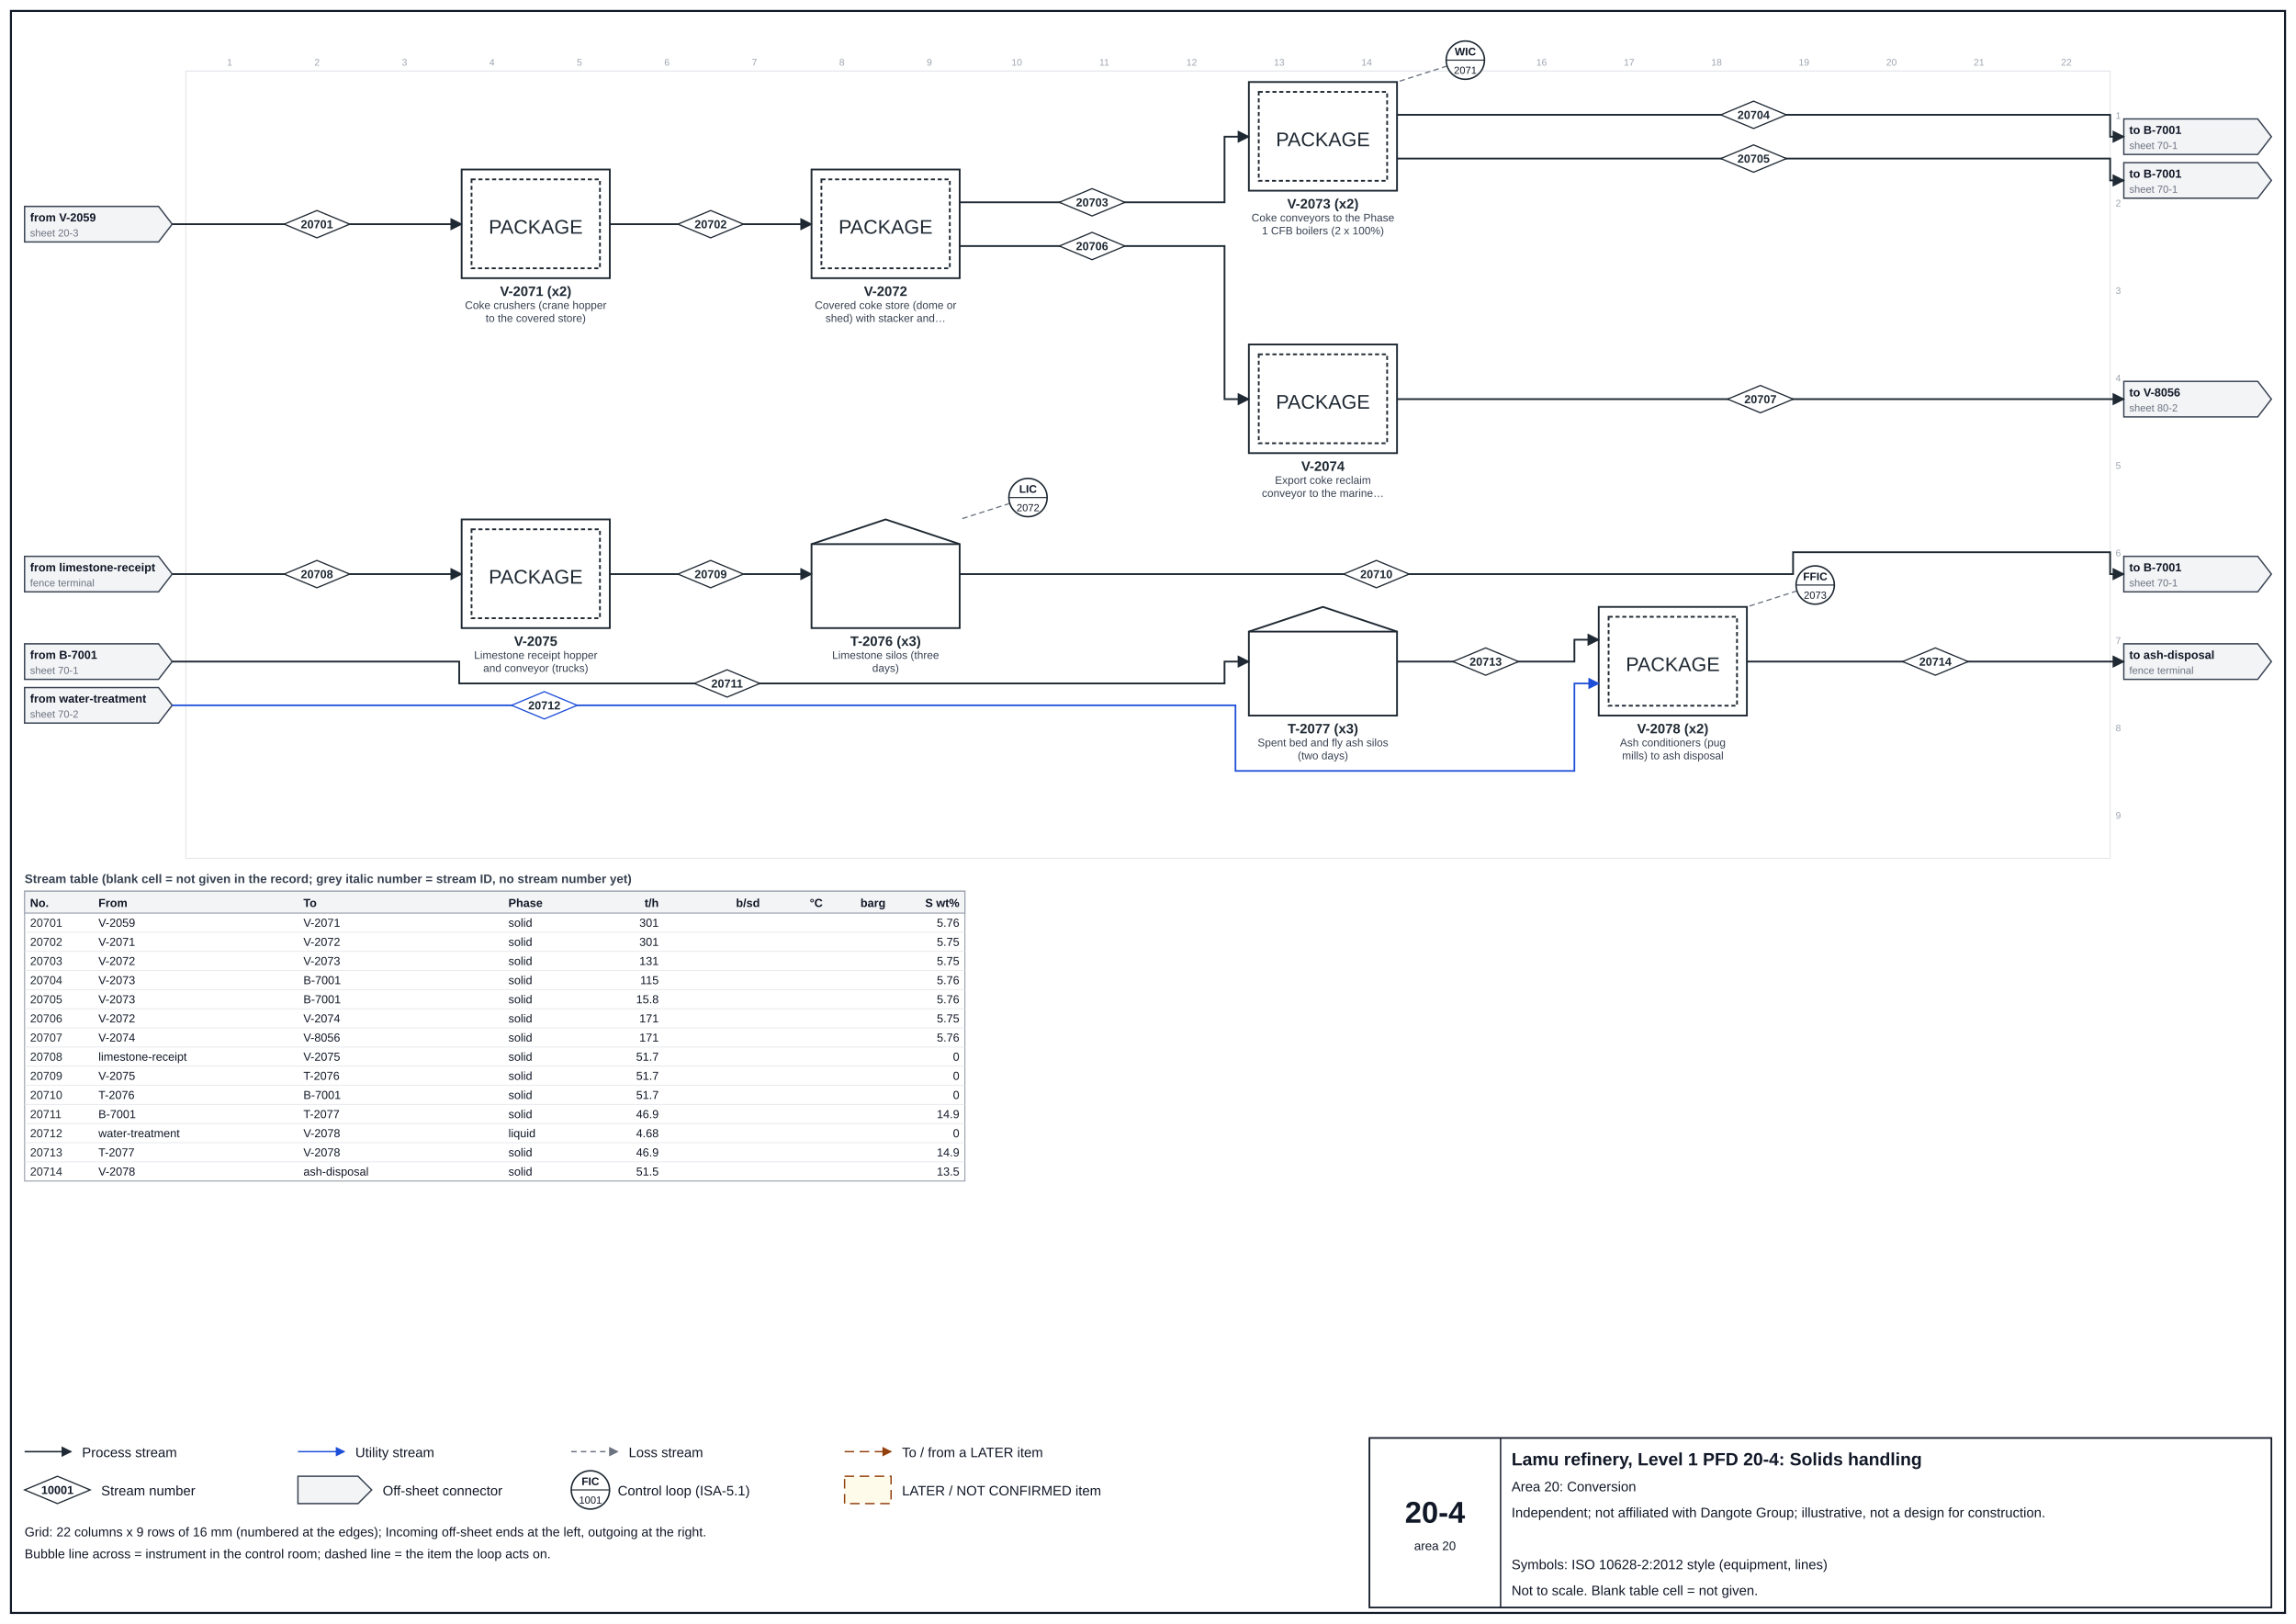
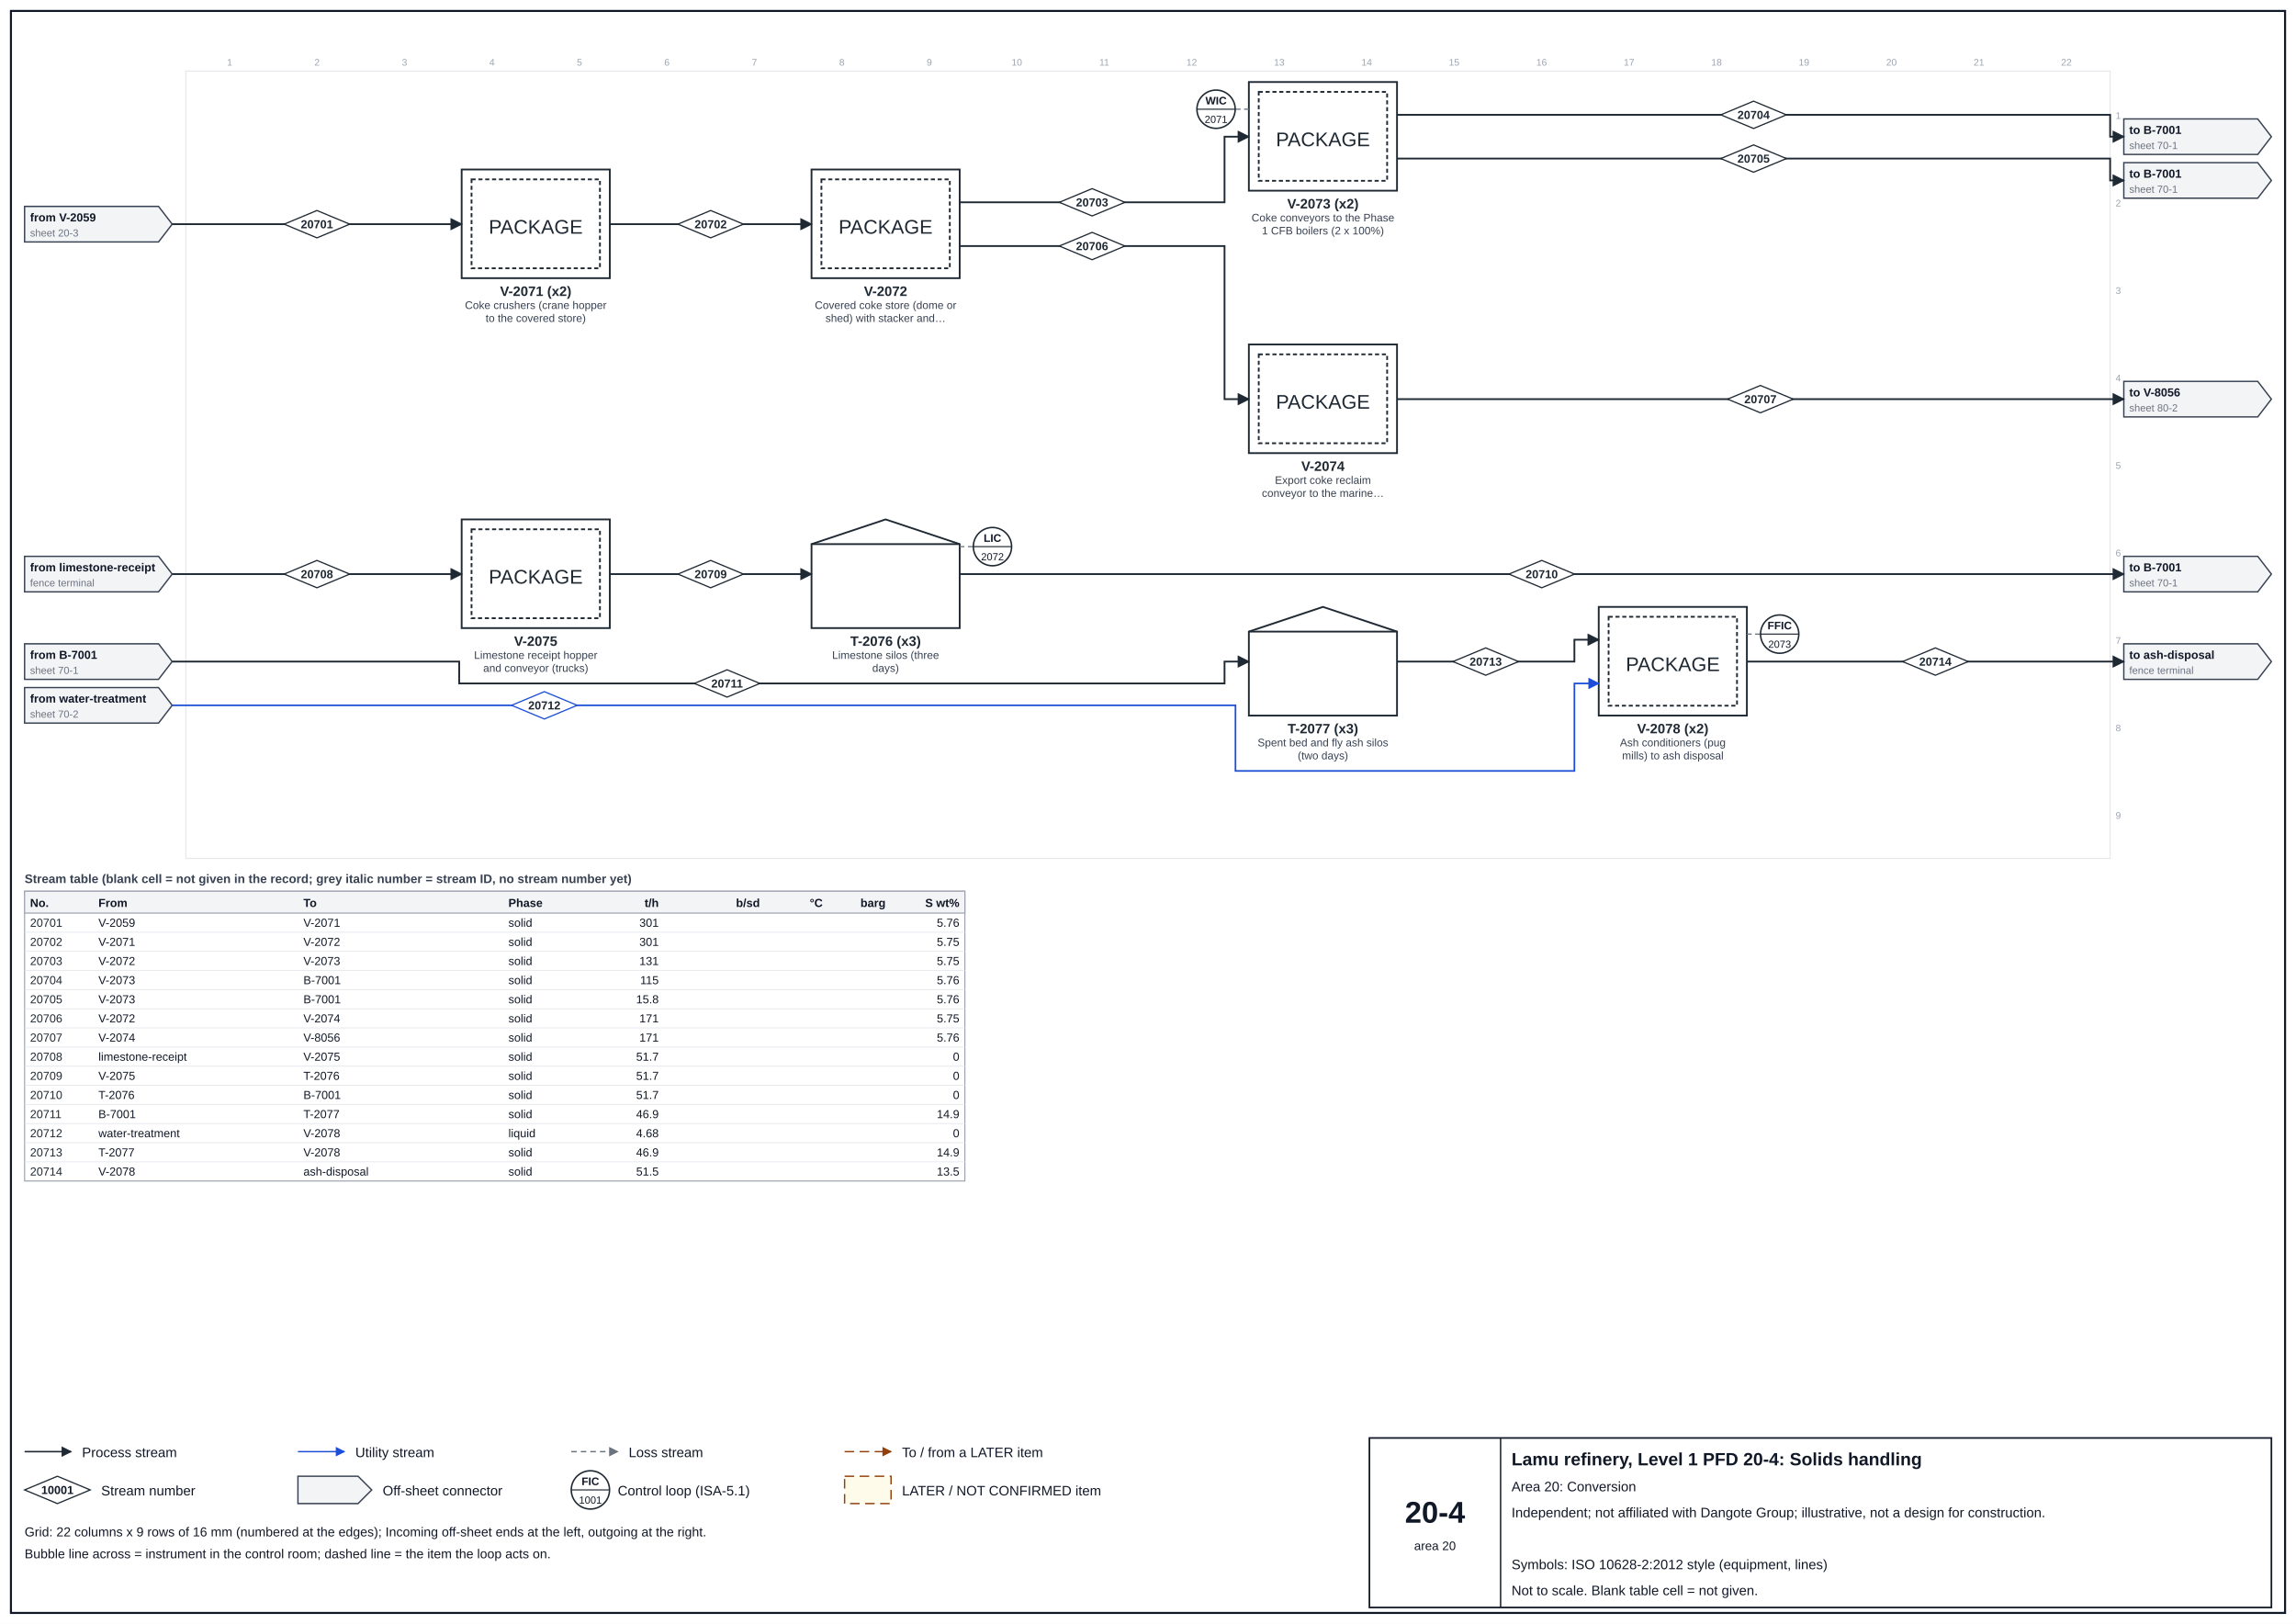
<svg xmlns="http://www.w3.org/2000/svg" width="420mm" height="297mm" viewBox="0 0 1680 1188" font-family="Arial, Helvetica, sans-serif">
  <defs>
    <marker id="arrow-stream_process" viewBox="0 0 10 10" refX="9" refY="5" markerWidth="7" markerHeight="7" orient="auto-start-reverse">
      <path d="M0,0 L10,5 L0,10 z" fill="#1f2933" />
    </marker>
    <marker id="arrow-stream_utility" viewBox="0 0 10 10" refX="9" refY="5" markerWidth="7" markerHeight="7" orient="auto-start-reverse">
      <path d="M0,0 L10,5 L0,10 z" fill="#1d4ed8" />
    </marker>
    <marker id="arrow-stream_loss" viewBox="0 0 10 10" refX="9" refY="5" markerWidth="7" markerHeight="7" orient="auto-start-reverse">
      <path d="M0,0 L10,5 L0,10 z" fill="#6b7280" />
    </marker>
    <marker id="arrow-stream_later" viewBox="0 0 10 10" refX="9" refY="5" markerWidth="7" markerHeight="7" orient="auto-start-reverse">
      <path d="M0,0 L10,5 L0,10 z" fill="#92400e" />
    </marker>
  </defs>
  <rect x="0" y="0" width="1680" height="1188" fill="#ffffff" />
  <rect x="8" y="8" width="1664" height="1172" fill="none" stroke="#111827" stroke-width="1.5" />
  <rect x="136" y="52" width="1408" height="576" fill="none" stroke="#e5e7eb" stroke-width="0.8" />
  <text x="168.0" y="48.0" font-size="7" text-anchor="middle" font-weight="normal" fill="#9ca3af">1</text>
  <text x="232.0" y="48.0" font-size="7" text-anchor="middle" font-weight="normal" fill="#9ca3af">2</text>
  <text x="296.0" y="48.0" font-size="7" text-anchor="middle" font-weight="normal" fill="#9ca3af">3</text>
  <text x="360.0" y="48.0" font-size="7" text-anchor="middle" font-weight="normal" fill="#9ca3af">4</text>
  <text x="424.0" y="48.0" font-size="7" text-anchor="middle" font-weight="normal" fill="#9ca3af">5</text>
  <text x="488.0" y="48.0" font-size="7" text-anchor="middle" font-weight="normal" fill="#9ca3af">6</text>
  <text x="552.0" y="48.0" font-size="7" text-anchor="middle" font-weight="normal" fill="#9ca3af">7</text>
  <text x="616.0" y="48.0" font-size="7" text-anchor="middle" font-weight="normal" fill="#9ca3af">8</text>
  <text x="680.0" y="48.0" font-size="7" text-anchor="middle" font-weight="normal" fill="#9ca3af">9</text>
  <text x="744.0" y="48.0" font-size="7" text-anchor="middle" font-weight="normal" fill="#9ca3af">10</text>
  <text x="808.0" y="48.0" font-size="7" text-anchor="middle" font-weight="normal" fill="#9ca3af">11</text>
  <text x="872.0" y="48.0" font-size="7" text-anchor="middle" font-weight="normal" fill="#9ca3af">12</text>
  <text x="936.0" y="48.0" font-size="7" text-anchor="middle" font-weight="normal" fill="#9ca3af">13</text>
  <text x="1000.0" y="48.0" font-size="7" text-anchor="middle" font-weight="normal" fill="#9ca3af">14</text>
  <text x="1064.0" y="48.0" font-size="7" text-anchor="middle" font-weight="normal" fill="#9ca3af">15</text>
  <text x="1128.0" y="48.0" font-size="7" text-anchor="middle" font-weight="normal" fill="#9ca3af">16</text>
  <text x="1192.0" y="48.0" font-size="7" text-anchor="middle" font-weight="normal" fill="#9ca3af">17</text>
  <text x="1256.0" y="48.0" font-size="7" text-anchor="middle" font-weight="normal" fill="#9ca3af">18</text>
  <text x="1320.0" y="48.0" font-size="7" text-anchor="middle" font-weight="normal" fill="#9ca3af">19</text>
  <text x="1384.0" y="48.0" font-size="7" text-anchor="middle" font-weight="normal" fill="#9ca3af">20</text>
  <text x="1448.0" y="48.0" font-size="7" text-anchor="middle" font-weight="normal" fill="#9ca3af">21</text>
  <text x="1512.0" y="48.0" font-size="7" text-anchor="middle" font-weight="normal" fill="#9ca3af">22</text>
  <text x="1548.0" y="87.0" font-size="7" text-anchor="start" font-weight="normal" fill="#9ca3af">1</text>
  <text x="1548.0" y="151.0" font-size="7" text-anchor="start" font-weight="normal" fill="#9ca3af">2</text>
  <text x="1548.0" y="215.0" font-size="7" text-anchor="start" font-weight="normal" fill="#9ca3af">3</text>
  <text x="1548.0" y="279.0" font-size="7" text-anchor="start" font-weight="normal" fill="#9ca3af">4</text>
  <text x="1548.0" y="343.0" font-size="7" text-anchor="start" font-weight="normal" fill="#9ca3af">5</text>
  <text x="1548.0" y="407.0" font-size="7" text-anchor="start" font-weight="normal" fill="#9ca3af">6</text>
  <text x="1548.0" y="471.0" font-size="7" text-anchor="start" font-weight="normal" fill="#9ca3af">7</text>
  <text x="1548.0" y="535.0" font-size="7" text-anchor="start" font-weight="normal" fill="#9ca3af">8</text>
  <text x="1548.0" y="599.0" font-size="7" text-anchor="start" font-weight="normal" fill="#9ca3af">9</text>
  <g class="equipment" id="EQ-LAMU-SOLIDS-HANDLING-001" data-body="337.8 124.0 108.4 79.5">
    <g transform="translate(337.80,124.00) scale(1.8068)" fill="none" stroke="#1f2933" stroke-width="0.719">
      <rect x="0" y="0" width="60" height="44" fill="#ffffff" />
      <rect x="4" y="4" width="52" height="36" stroke-dasharray="1.66 1.11" />
      <text x="30" y="26" font-size="8" text-anchor="middle" fill="#1f2933" stroke="none">PACKAGE</text>
    </g>
    <text x="392.0" y="216.5" font-size="10" text-anchor="middle" font-weight="bold" fill="#1f2933">V-2071 (x2)</text>
    <text x="392.0" y="226.0" font-size="8" text-anchor="middle" font-weight="normal" fill="#374151">Coke crushers (crane hopper</text>
    <text x="392.0" y="235.5" font-size="8" text-anchor="middle" font-weight="normal" fill="#374151">to the covered store)</text>
  </g>
  <g class="equipment" id="EQ-LAMU-SOLIDS-HANDLING-015" data-body="913.8 60.0 108.4 79.5">
    <g transform="translate(913.80,60.00) scale(1.8068)" fill="none" stroke="#1f2933" stroke-width="0.719">
      <rect x="0" y="0" width="60" height="44" fill="#ffffff" />
      <rect x="4" y="4" width="52" height="36" stroke-dasharray="1.66 1.11" />
      <text x="30" y="26" font-size="8" text-anchor="middle" fill="#1f2933" stroke="none">PACKAGE</text>
    </g>
    <text x="968.0" y="152.5" font-size="10" text-anchor="middle" font-weight="bold" fill="#1f2933">V-2073 (x2)</text>
    <text x="968.0" y="162.0" font-size="8" text-anchor="middle" font-weight="normal" fill="#374151">Coke conveyors to the Phase</text>
    <text x="968.0" y="171.5" font-size="8" text-anchor="middle" font-weight="normal" fill="#374151">1 CFB boilers (2 x 100%)</text>
  </g>
  <g class="equipment" id="EQ-LAMU-SOLIDS-HANDLING-016" data-body="913.8 252.0 108.4 79.5">
    <g transform="translate(913.80,252.00) scale(1.8068)" fill="none" stroke="#1f2933" stroke-width="0.719">
      <rect x="0" y="0" width="60" height="44" fill="#ffffff" />
      <rect x="4" y="4" width="52" height="36" stroke-dasharray="1.66 1.11" />
      <text x="30" y="26" font-size="8" text-anchor="middle" fill="#1f2933" stroke="none">PACKAGE</text>
    </g>
    <text x="968.0" y="344.5" font-size="10" text-anchor="middle" font-weight="bold" fill="#1f2933">V-2074</text>
    <text x="968.0" y="354.0" font-size="8" text-anchor="middle" font-weight="normal" fill="#374151">Export coke reclaim</text>
    <text x="968.0" y="363.5" font-size="8" text-anchor="middle" font-weight="normal" fill="#374151">conveyor to the marine…</text>
  </g>
  <g class="equipment" id="EQ-LAMU-SOLIDS-HANDLING-017" data-body="337.8 380.0 108.4 79.5">
    <g transform="translate(337.80,380.00) scale(1.8068)" fill="none" stroke="#1f2933" stroke-width="0.719">
      <rect x="0" y="0" width="60" height="44" fill="#ffffff" />
      <rect x="4" y="4" width="52" height="36" stroke-dasharray="1.66 1.11" />
      <text x="30" y="26" font-size="8" text-anchor="middle" fill="#1f2933" stroke="none">PACKAGE</text>
    </g>
    <text x="392.0" y="472.5" font-size="10" text-anchor="middle" font-weight="bold" fill="#1f2933">V-2075</text>
    <text x="392.0" y="482.0" font-size="8" text-anchor="middle" font-weight="normal" fill="#374151">Limestone receipt hopper</text>
    <text x="392.0" y="491.5" font-size="8" text-anchor="middle" font-weight="normal" fill="#374151">and conveyor (trucks)</text>
  </g>
  <g class="equipment" id="EQ-LAMU-SOLIDS-HANDLING-018" data-body="593.8 380.0 108.4 79.5">
    <g transform="translate(593.80,380.00) scale(1.8068)" fill="none" stroke="#1f2933" stroke-width="0.719">
      <path d="M0,10 L30,0 L60,10 V44 H0 Z" fill="#ffffff" />
      <path d="M0,10 H60" />
    </g>
    <text x="648.0" y="472.5" font-size="10" text-anchor="middle" font-weight="bold" fill="#1f2933">T-2076 (x3)</text>
    <text x="648.0" y="482.0" font-size="8" text-anchor="middle" font-weight="normal" fill="#374151">Limestone silos (three</text>
    <text x="648.0" y="491.5" font-size="8" text-anchor="middle" font-weight="normal" fill="#374151">days)</text>
  </g>
  <g class="equipment" id="EQ-LAMU-SOLIDS-HANDLING-019" data-body="913.8 444.0 108.4 79.5">
    <g transform="translate(913.80,444.00) scale(1.8068)" fill="none" stroke="#1f2933" stroke-width="0.719">
      <path d="M0,10 L30,0 L60,10 V44 H0 Z" fill="#ffffff" />
      <path d="M0,10 H60" />
    </g>
    <text x="968.0" y="536.5" font-size="10" text-anchor="middle" font-weight="bold" fill="#1f2933">T-2077 (x3)</text>
    <text x="968.0" y="546.0" font-size="8" text-anchor="middle" font-weight="normal" fill="#374151">Spent bed and fly ash silos</text>
    <text x="968.0" y="555.5" font-size="8" text-anchor="middle" font-weight="normal" fill="#374151">(two days)</text>
  </g>
  <g class="equipment" id="EQ-LAMU-SOLIDS-HANDLING-020" data-body="1169.8 444.0 108.4 79.5">
    <g transform="translate(1169.80,444.00) scale(1.8068)" fill="none" stroke="#1f2933" stroke-width="0.719">
      <rect x="0" y="0" width="60" height="44" fill="#ffffff" />
      <rect x="4" y="4" width="52" height="36" stroke-dasharray="1.66 1.11" />
      <text x="30" y="26" font-size="8" text-anchor="middle" fill="#1f2933" stroke="none">PACKAGE</text>
    </g>
    <text x="1224.0" y="536.5" font-size="10" text-anchor="middle" font-weight="bold" fill="#1f2933">V-2078 (x2)</text>
    <text x="1224.0" y="546.0" font-size="8" text-anchor="middle" font-weight="normal" fill="#374151">Ash conditioners (pug</text>
    <text x="1224.0" y="555.5" font-size="8" text-anchor="middle" font-weight="normal" fill="#374151">mills) to ash disposal</text>
  </g>
  <g class="equipment" id="EQ-LAMU-SOLIDS-HANDLING-021" data-body="593.8 124.0 108.4 79.5">
    <g transform="translate(593.80,124.00) scale(1.8068)" fill="none" stroke="#1f2933" stroke-width="0.719">
      <rect x="0" y="0" width="60" height="44" fill="#ffffff" />
      <rect x="4" y="4" width="52" height="36" stroke-dasharray="1.66 1.11" />
      <text x="30" y="26" font-size="8" text-anchor="middle" fill="#1f2933" stroke="none">PACKAGE</text>
    </g>
    <text x="648.0" y="216.5" font-size="10" text-anchor="middle" font-weight="bold" fill="#1f2933">V-2072</text>
    <text x="648.0" y="226.0" font-size="8" text-anchor="middle" font-weight="normal" fill="#374151">Covered coke store (dome or</text>
    <text x="648.0" y="235.5" font-size="8" text-anchor="middle" font-weight="normal" fill="#374151">shed) with stacker and…</text>
  </g>
  <g class="off-sheet" data-sheet="20-3">
    <polygon points="18,151.0 116,151.0 126,164 116,177.0 18,177.0" fill="#f3f4f6" stroke="#374151" stroke-width="1.0" />
    <text x="22.0" y="162.0" font-size="8.5" text-anchor="start" font-weight="bold" fill="#111827">from V-2059</text>
    <text x="22.0" y="173.0" font-size="7.5" text-anchor="start" font-weight="normal" fill="#6b7280">sheet 20-3</text>
  </g>
  <g class="off-sheet" data-sheet="70-1">
    <polygon points="1554,87.0 1652,87.0 1662,100 1652,113.0 1554,113.0" fill="#f3f4f6" stroke="#374151" stroke-width="1.0" />
    <text x="1558.0" y="98.0" font-size="8.5" text-anchor="start" font-weight="bold" fill="#111827">to B-7001</text>
    <text x="1558.0" y="109.0" font-size="7.5" text-anchor="start" font-weight="normal" fill="#6b7280">sheet 70-1</text>
  </g>
  <g class="off-sheet" data-sheet="70-1">
    <polygon points="1554,119.0 1652,119.0 1662,132 1652,145.0 1554,145.0" fill="#f3f4f6" stroke="#374151" stroke-width="1.0" />
    <text x="1558.0" y="130.0" font-size="8.5" text-anchor="start" font-weight="bold" fill="#111827">to B-7001</text>
    <text x="1558.0" y="141.0" font-size="7.5" text-anchor="start" font-weight="normal" fill="#6b7280">sheet 70-1</text>
  </g>
  <g class="off-sheet" data-sheet="80-2">
    <polygon points="1554,279.0 1652,279.0 1662,292 1652,305.0 1554,305.0" fill="#f3f4f6" stroke="#374151" stroke-width="1.0" />
    <text x="1558.0" y="290.0" font-size="8.5" text-anchor="start" font-weight="bold" fill="#111827">to V-8056</text>
    <text x="1558.0" y="301.0" font-size="7.5" text-anchor="start" font-weight="normal" fill="#6b7280">sheet 80-2</text>
  </g>
  <g class="off-sheet">
    <polygon points="18,407.0 116,407.0 126,420 116,433.0 18,433.0" fill="#f3f4f6" stroke="#374151" stroke-width="1.0" />
    <text x="22.0" y="418.0" font-size="8.5" text-anchor="start" font-weight="bold" fill="#111827">from limestone-receipt</text>
    <text x="22.0" y="429.0" font-size="7.5" text-anchor="start" font-weight="normal" fill="#6b7280">fence terminal</text>
  </g>
  <g class="off-sheet" data-sheet="70-1">
    <polygon points="1554,407.0 1652,407.0 1662,420 1652,433.0 1554,433.0" fill="#f3f4f6" stroke="#374151" stroke-width="1.0" />
    <text x="1558.0" y="418.0" font-size="8.5" text-anchor="start" font-weight="bold" fill="#111827">to B-7001</text>
    <text x="1558.0" y="429.0" font-size="7.5" text-anchor="start" font-weight="normal" fill="#6b7280">sheet 70-1</text>
  </g>
  <g class="off-sheet" data-sheet="70-1">
    <polygon points="18,471.0 116,471.0 126,484 116,497.0 18,497.0" fill="#f3f4f6" stroke="#374151" stroke-width="1.0" />
    <text x="22.0" y="482.0" font-size="8.5" text-anchor="start" font-weight="bold" fill="#111827">from B-7001</text>
    <text x="22.0" y="493.0" font-size="7.5" text-anchor="start" font-weight="normal" fill="#6b7280">sheet 70-1</text>
  </g>
  <g class="off-sheet" data-sheet="70-2">
    <polygon points="18,503.0 116,503.0 126,516 116,529.0 18,529.0" fill="#f3f4f6" stroke="#374151" stroke-width="1.0" />
    <text x="22.0" y="514.0" font-size="8.5" text-anchor="start" font-weight="bold" fill="#111827">from water-treatment</text>
    <text x="22.0" y="525.0" font-size="7.5" text-anchor="start" font-weight="normal" fill="#6b7280">sheet 70-2</text>
  </g>
  <g class="off-sheet">
    <polygon points="1554,471.0 1652,471.0 1662,484 1652,497.0 1554,497.0" fill="#f3f4f6" stroke="#374151" stroke-width="1.0" />
    <text x="1558.0" y="482.0" font-size="8.5" text-anchor="start" font-weight="bold" fill="#111827">to ash-disposal</text>
    <text x="1558.0" y="493.0" font-size="7.5" text-anchor="start" font-weight="normal" fill="#6b7280">fence terminal</text>
  </g>
  <path class="stream" data-id="ST-LAMU-20B-099" d="M126.0,164.0 L337.8,164.0" fill="none" stroke="#1f2933" stroke-width="1.3" marker-end="url(#arrow-stream_process)" />
  <polygon class="stream-number" points="207.9,164.0 231.9,154.0 255.9,164.0 231.9,174.0" fill="#ffffff" stroke="#1f2933" stroke-width="0.9" />
  <text x="231.9" y="167.0" font-size="8.5" text-anchor="middle" font-weight="bold" fill="#1f2933">20701</text>
  <path class="stream" data-id="ST-LAMU-20B-130" d="M446.2,164.0 L593.8,164.0" fill="none" stroke="#1f2933" stroke-width="1.3" marker-end="url(#arrow-stream_process)" />
  <polygon class="stream-number" points="496.0,164.0 520.0,154.0 544.0,164.0 520.0,174.0" fill="#ffffff" stroke="#1f2933" stroke-width="0.9" />
  <text x="520.0" y="167.0" font-size="8.5" text-anchor="middle" font-weight="bold" fill="#1f2933">20702</text>
  <path class="stream" data-id="ST-LAMU-20B-131" d="M702.2,148.0 L896.0,148.0 L896.0,100.0 L913.8,100.0" fill="none" stroke="#1f2933" stroke-width="1.3" marker-end="url(#arrow-stream_process)" />
  <polygon class="stream-number" points="775.1,148.0 799.1,138.0 823.1,148.0 799.1,158.0" fill="#ffffff" stroke="#1f2933" stroke-width="0.9" />
  <text x="799.1" y="151.0" font-size="8.5" text-anchor="middle" font-weight="bold" fill="#1f2933">20703</text>
  <path class="stream" data-id="ST-LAMU-20B-106" d="M1022.2,84.0 L1544.0,84.0 L1544.0,100.0 L1554.0,100.0" fill="none" stroke="#1f2933" stroke-width="1.3" marker-end="url(#arrow-stream_process)" />
  <polygon class="stream-number" points="1259.1,84.0 1283.1,74.0 1307.1,84.0 1283.1,94.0" fill="#ffffff" stroke="#1f2933" stroke-width="0.9" />
  <text x="1283.1" y="87.0" font-size="8.5" text-anchor="middle" font-weight="bold" fill="#1f2933">20704</text>
  <path class="stream" data-id="ST-LAMU-20B-108" d="M1022.2,116.0 L1544.0,116.0 L1544.0,132.0 L1554.0,132.0" fill="none" stroke="#1f2933" stroke-width="1.3" marker-end="url(#arrow-stream_process)" />
  <polygon class="stream-number" points="1259.1,116.0 1283.1,106.0 1307.1,116.0 1283.1,126.0" fill="#ffffff" stroke="#1f2933" stroke-width="0.9" />
  <text x="1283.1" y="119.0" font-size="8.5" text-anchor="middle" font-weight="bold" fill="#1f2933">20705</text>
  <path class="stream" data-id="ST-LAMU-20B-132" d="M702.2,180.0 L896.0,180.0 L896.0,292.0 L913.8,292.0" fill="none" stroke="#1f2933" stroke-width="1.3" marker-end="url(#arrow-stream_process)" />
  <polygon class="stream-number" points="775.1,180.0 799.1,170.0 823.1,180.0 799.1,190.0" fill="#ffffff" stroke="#1f2933" stroke-width="0.9" />
  <text x="799.1" y="183.0" font-size="8.5" text-anchor="middle" font-weight="bold" fill="#1f2933">20706</text>
  <path class="stream" data-id="ST-LAMU-20B-133" d="M1022.2,292.0 L1554.0,292.0" fill="none" stroke="#1f2933" stroke-width="1.3" marker-end="url(#arrow-stream_process)" />
  <polygon class="stream-number" points="1264.1,292.0 1288.1,282.0 1312.1,292.0 1288.1,302.0" fill="#ffffff" stroke="#1f2933" stroke-width="0.9" />
  <text x="1288.1" y="295.0" font-size="8.5" text-anchor="middle" font-weight="bold" fill="#1f2933">20707</text>
  <path class="stream" data-id="ST-LAMU-20B-102" d="M126.0,420.0 L337.8,420.0" fill="none" stroke="#1f2933" stroke-width="1.3" marker-end="url(#arrow-stream_process)" />
  <polygon class="stream-number" points="207.9,420.0 231.9,410.0 255.9,420.0 231.9,430.0" fill="#ffffff" stroke="#1f2933" stroke-width="0.9" />
  <text x="231.9" y="423.0" font-size="8.5" text-anchor="middle" font-weight="bold" fill="#1f2933">20708</text>
  <path class="stream" data-id="ST-LAMU-20B-127" d="M446.2,420.0 L593.8,420.0" fill="none" stroke="#1f2933" stroke-width="1.3" marker-end="url(#arrow-stream_process)" />
  <polygon class="stream-number" points="496.0,420.0 520.0,410.0 544.0,420.0 520.0,430.0" fill="#ffffff" stroke="#1f2933" stroke-width="0.9" />
  <text x="520.0" y="423.0" font-size="8.5" text-anchor="middle" font-weight="bold" fill="#1f2933">20709</text>
-   <path class="stream" data-id="ST-LAMU-20B-107" d="M702.2,420.0 L1312.0,420.0 L1312.0,404.0 L1544.0,404.0 L1544.0,420.0 L1554.0,420.0" fill="none" stroke="#1f2933" stroke-width="1.3" marker-end="url(#arrow-stream_process)" />
-   <polygon class="stream-number" points="983.1,420.0 1007.1,410.0 1031.1,420.0 1007.1,430.0" fill="#ffffff" stroke="#1f2933" stroke-width="0.9" />
-   <text x="1007.1" y="423.0" font-size="8.5" text-anchor="middle" font-weight="bold" fill="#1f2933">20710</text>
+   <path class="stream" data-id="ST-LAMU-20B-107" d="M702.2,420.0 L1554.0,420.0" fill="none" stroke="#1f2933" stroke-width="1.3" marker-end="url(#arrow-stream_process)" />
+   <polygon class="stream-number" points="1104.1,420.0 1128.1,410.0 1152.1,420.0 1128.1,430.0" fill="#ffffff" stroke="#1f2933" stroke-width="0.9" />
+   <text x="1128.1" y="423.0" font-size="8.5" text-anchor="middle" font-weight="bold" fill="#1f2933">20710</text>
  <path class="stream" data-id="ST-LAMU-20B-103" d="M126.0,484.0 L336.0,484.0 L336.0,500.0 L896.0,500.0 L896.0,484.0 L913.8,484.0" fill="none" stroke="#1f2933" stroke-width="1.3" marker-end="url(#arrow-stream_process)" />
  <polygon class="stream-number" points="508.0,500.0 532.0,490.0 556.0,500.0 532.0,510.0" fill="#ffffff" stroke="#1f2933" stroke-width="0.9" />
  <text x="532.0" y="503.0" font-size="8.5" text-anchor="middle" font-weight="bold" fill="#1f2933">20711</text>
  <path class="stream" data-id="ST-LAMU-20B-112" d="M126.0,516.0 L904.0,516.0 L904.0,564.0 L1152.0,564.0 L1152.0,500.0 L1169.8,500.0" fill="none" stroke="#1d4ed8" stroke-width="1.2" marker-end="url(#arrow-stream_utility)" />
  <polygon class="stream-number" points="374.3,516.0 398.3,506.0 422.3,516.0 398.3,526.0" fill="#ffffff" stroke="#1d4ed8" stroke-width="0.9" />
  <text x="398.3" y="519.0" font-size="8.5" text-anchor="middle" font-weight="bold" fill="#1f2933">20712</text>
  <path class="stream" data-id="ST-LAMU-20B-128" d="M1022.2,484.0 L1152.0,484.0 L1152.0,468.0 L1169.8,468.0" fill="none" stroke="#1f2933" stroke-width="1.3" marker-end="url(#arrow-stream_process)" />
  <polygon class="stream-number" points="1063.1,484.0 1087.1,474.0 1111.1,484.0 1087.1,494.0" fill="#ffffff" stroke="#1f2933" stroke-width="0.9" />
  <text x="1087.1" y="487.0" font-size="8.5" text-anchor="middle" font-weight="bold" fill="#1f2933">20713</text>
  <path class="stream" data-id="ST-LAMU-20B-104" d="M1278.2,484.0 L1554.0,484.0" fill="none" stroke="#1f2933" stroke-width="1.3" marker-end="url(#arrow-stream_process)" />
  <polygon class="stream-number" points="1392.1,484.0 1416.1,474.0 1440.1,484.0 1416.1,494.0" fill="#ffffff" stroke="#1f2933" stroke-width="0.9" />
  <text x="1416.1" y="487.0" font-size="8.5" text-anchor="middle" font-weight="bold" fill="#1f2933">20714</text>
  <g class="loop" id="LP-LAMU-SOLIDS-HANDLING-007">
-     <line x1="1058.9" y1="48.3" x2="1022.2" y2="60.0" stroke="#6b7280" stroke-width="0.9" stroke-dasharray="4 2.5" />
-     <circle cx="1072.2" cy="44.0" r="14" fill="#ffffff" stroke="#1f2933" stroke-width="1.1" />
-     <line x1="1058.2" y1="44.0" x2="1086.2" y2="44.0" stroke="#1f2933" stroke-width="0.8" />
-     <text x="1072.2" y="40.5" font-size="8" text-anchor="middle" font-weight="bold" fill="#111827">WIC</text>
-     <text x="1072.2" y="54.0" font-size="7.5" text-anchor="middle" font-weight="normal" fill="#111827">2071</text>
+     <line x1="903.8" y1="79.9" x2="913.8" y2="79.9" stroke="#6b7280" stroke-width="0.9" stroke-dasharray="4 2.5" />
+     <circle cx="889.8" cy="79.9" r="14" fill="#ffffff" stroke="#1f2933" stroke-width="1.1" />
+     <line x1="875.8" y1="79.9" x2="903.8" y2="79.9" stroke="#1f2933" stroke-width="0.8" />
+     <text x="889.8" y="76.4" font-size="8" text-anchor="middle" font-weight="bold" fill="#111827">WIC</text>
+     <text x="889.8" y="89.9" font-size="7.5" text-anchor="middle" font-weight="normal" fill="#111827">2071</text>
  </g>
  <g class="loop" id="LP-LAMU-SOLIDS-HANDLING-008">
-     <line x1="738.9" y1="368.3" x2="702.2" y2="380.0" stroke="#6b7280" stroke-width="0.9" stroke-dasharray="4 2.5" />
-     <circle cx="752.2" cy="364.0" r="14" fill="#ffffff" stroke="#1f2933" stroke-width="1.1" />
-     <line x1="738.2" y1="364.0" x2="766.2" y2="364.0" stroke="#1f2933" stroke-width="0.8" />
-     <text x="752.2" y="360.5" font-size="8" text-anchor="middle" font-weight="bold" fill="#111827">LIC</text>
-     <text x="752.2" y="374.0" font-size="7.5" text-anchor="middle" font-weight="normal" fill="#111827">2072</text>
+     <line x1="712.2" y1="399.9" x2="702.2" y2="399.9" stroke="#6b7280" stroke-width="0.9" stroke-dasharray="4 2.5" />
+     <circle cx="726.2" cy="399.9" r="14" fill="#ffffff" stroke="#1f2933" stroke-width="1.1" />
+     <line x1="712.2" y1="399.9" x2="740.2" y2="399.9" stroke="#1f2933" stroke-width="0.8" />
+     <text x="726.2" y="396.4" font-size="8" text-anchor="middle" font-weight="bold" fill="#111827">LIC</text>
+     <text x="726.2" y="409.9" font-size="7.5" text-anchor="middle" font-weight="normal" fill="#111827">2072</text>
  </g>
  <g class="loop" id="LP-LAMU-SOLIDS-HANDLING-009">
-     <line x1="1314.9" y1="432.3" x2="1278.2" y2="444.0" stroke="#6b7280" stroke-width="0.9" stroke-dasharray="4 2.5" />
-     <circle cx="1328.2" cy="428.0" r="14" fill="#ffffff" stroke="#1f2933" stroke-width="1.1" />
-     <line x1="1314.2" y1="428.0" x2="1342.2" y2="428.0" stroke="#1f2933" stroke-width="0.8" />
-     <text x="1328.2" y="424.5" font-size="8" text-anchor="middle" font-weight="bold" fill="#111827">FFIC</text>
-     <text x="1328.2" y="438.0" font-size="7.5" text-anchor="middle" font-weight="normal" fill="#111827">2073</text>
+     <line x1="1288.2" y1="463.9" x2="1278.2" y2="463.9" stroke="#6b7280" stroke-width="0.9" stroke-dasharray="4 2.5" />
+     <circle cx="1302.2" cy="463.9" r="14" fill="#ffffff" stroke="#1f2933" stroke-width="1.1" />
+     <line x1="1288.2" y1="463.9" x2="1316.2" y2="463.9" stroke="#1f2933" stroke-width="0.8" />
+     <text x="1302.2" y="460.4" font-size="8" text-anchor="middle" font-weight="bold" fill="#111827">FFIC</text>
+     <text x="1302.2" y="473.9" font-size="7.5" text-anchor="middle" font-weight="normal" fill="#111827">2073</text>
  </g>
  <text x="18.0" y="646.0" font-size="9" text-anchor="start" font-weight="bold" fill="#374151">Stream table (blank cell = not given in the record; grey italic number = stream ID, no stream number yet)</text>
  <rect x="18" y="652" width="688" height="212" fill="none" stroke="#9ca3af" stroke-width="0.8" />
  <rect x="18" y="652" width="688" height="16" fill="#f3f4f6" stroke="#9ca3af" stroke-width="0.8" />
  <text x="22.0" y="663.5" font-size="8.5" text-anchor="start" font-weight="bold" fill="#111827">No.</text>
  <text x="22.0" y="678.0" font-size="8.5" text-anchor="start" font-weight="normal" fill="#1f2933">20701</text>
  <text x="22.0" y="692.0" font-size="8.5" text-anchor="start" font-weight="normal" fill="#1f2933">20702</text>
  <text x="22.0" y="706.0" font-size="8.5" text-anchor="start" font-weight="normal" fill="#1f2933">20703</text>
  <text x="22.0" y="720.0" font-size="8.5" text-anchor="start" font-weight="normal" fill="#1f2933">20704</text>
  <text x="22.0" y="734.0" font-size="8.5" text-anchor="start" font-weight="normal" fill="#1f2933">20705</text>
  <text x="22.0" y="748.0" font-size="8.5" text-anchor="start" font-weight="normal" fill="#1f2933">20706</text>
  <text x="22.0" y="762.0" font-size="8.5" text-anchor="start" font-weight="normal" fill="#1f2933">20707</text>
  <text x="22.0" y="776.0" font-size="8.5" text-anchor="start" font-weight="normal" fill="#1f2933">20708</text>
  <text x="22.0" y="790.0" font-size="8.5" text-anchor="start" font-weight="normal" fill="#1f2933">20709</text>
  <text x="22.0" y="804.0" font-size="8.5" text-anchor="start" font-weight="normal" fill="#1f2933">20710</text>
  <text x="22.0" y="818.0" font-size="8.5" text-anchor="start" font-weight="normal" fill="#1f2933">20711</text>
  <text x="22.0" y="832.0" font-size="8.5" text-anchor="start" font-weight="normal" fill="#1f2933">20712</text>
  <text x="22.0" y="846.0" font-size="8.5" text-anchor="start" font-weight="normal" fill="#1f2933">20713</text>
  <text x="22.0" y="860.0" font-size="8.5" text-anchor="start" font-weight="normal" fill="#1f2933">20714</text>
  <text x="72.0" y="663.5" font-size="8.5" text-anchor="start" font-weight="bold" fill="#111827">From</text>
  <text x="72.0" y="678.0" font-size="8.5" text-anchor="start" font-weight="normal" fill="#111827">V-2059</text>
  <text x="72.0" y="692.0" font-size="8.5" text-anchor="start" font-weight="normal" fill="#111827">V-2071</text>
  <text x="72.0" y="706.0" font-size="8.5" text-anchor="start" font-weight="normal" fill="#111827">V-2072</text>
  <text x="72.0" y="720.0" font-size="8.5" text-anchor="start" font-weight="normal" fill="#111827">V-2073</text>
  <text x="72.0" y="734.0" font-size="8.5" text-anchor="start" font-weight="normal" fill="#111827">V-2073</text>
  <text x="72.0" y="748.0" font-size="8.5" text-anchor="start" font-weight="normal" fill="#111827">V-2072</text>
  <text x="72.0" y="762.0" font-size="8.5" text-anchor="start" font-weight="normal" fill="#111827">V-2074</text>
  <text x="72.0" y="776.0" font-size="8.5" text-anchor="start" font-weight="normal" fill="#111827">limestone-receipt</text>
  <text x="72.0" y="790.0" font-size="8.5" text-anchor="start" font-weight="normal" fill="#111827">V-2075</text>
  <text x="72.0" y="804.0" font-size="8.5" text-anchor="start" font-weight="normal" fill="#111827">T-2076</text>
  <text x="72.0" y="818.0" font-size="8.5" text-anchor="start" font-weight="normal" fill="#111827">B-7001</text>
  <text x="72.0" y="832.0" font-size="8.5" text-anchor="start" font-weight="normal" fill="#111827">water-treatment</text>
  <text x="72.0" y="846.0" font-size="8.5" text-anchor="start" font-weight="normal" fill="#111827">T-2077</text>
  <text x="72.0" y="860.0" font-size="8.5" text-anchor="start" font-weight="normal" fill="#111827">V-2078</text>
  <text x="222.0" y="663.5" font-size="8.5" text-anchor="start" font-weight="bold" fill="#111827">To</text>
  <text x="222.0" y="678.0" font-size="8.5" text-anchor="start" font-weight="normal" fill="#111827">V-2071</text>
  <text x="222.0" y="692.0" font-size="8.5" text-anchor="start" font-weight="normal" fill="#111827">V-2072</text>
  <text x="222.0" y="706.0" font-size="8.5" text-anchor="start" font-weight="normal" fill="#111827">V-2073</text>
  <text x="222.0" y="720.0" font-size="8.5" text-anchor="start" font-weight="normal" fill="#111827">B-7001</text>
  <text x="222.0" y="734.0" font-size="8.5" text-anchor="start" font-weight="normal" fill="#111827">B-7001</text>
  <text x="222.0" y="748.0" font-size="8.5" text-anchor="start" font-weight="normal" fill="#111827">V-2074</text>
  <text x="222.0" y="762.0" font-size="8.5" text-anchor="start" font-weight="normal" fill="#111827">V-8056</text>
  <text x="222.0" y="776.0" font-size="8.5" text-anchor="start" font-weight="normal" fill="#111827">V-2075</text>
  <text x="222.0" y="790.0" font-size="8.5" text-anchor="start" font-weight="normal" fill="#111827">T-2076</text>
  <text x="222.0" y="804.0" font-size="8.5" text-anchor="start" font-weight="normal" fill="#111827">B-7001</text>
  <text x="222.0" y="818.0" font-size="8.5" text-anchor="start" font-weight="normal" fill="#111827">T-2077</text>
  <text x="222.0" y="832.0" font-size="8.5" text-anchor="start" font-weight="normal" fill="#111827">V-2078</text>
  <text x="222.0" y="846.0" font-size="8.5" text-anchor="start" font-weight="normal" fill="#111827">V-2078</text>
  <text x="222.0" y="860.0" font-size="8.5" text-anchor="start" font-weight="normal" fill="#111827">ash-disposal</text>
  <text x="372.0" y="663.5" font-size="8.5" text-anchor="start" font-weight="bold" fill="#111827">Phase</text>
  <text x="372.0" y="678.0" font-size="8.5" text-anchor="start" font-weight="normal" fill="#111827">solid</text>
  <text x="372.0" y="692.0" font-size="8.5" text-anchor="start" font-weight="normal" fill="#111827">solid</text>
  <text x="372.0" y="706.0" font-size="8.5" text-anchor="start" font-weight="normal" fill="#111827">solid</text>
  <text x="372.0" y="720.0" font-size="8.5" text-anchor="start" font-weight="normal" fill="#111827">solid</text>
  <text x="372.0" y="734.0" font-size="8.5" text-anchor="start" font-weight="normal" fill="#111827">solid</text>
  <text x="372.0" y="748.0" font-size="8.5" text-anchor="start" font-weight="normal" fill="#111827">solid</text>
  <text x="372.0" y="762.0" font-size="8.5" text-anchor="start" font-weight="normal" fill="#111827">solid</text>
  <text x="372.0" y="776.0" font-size="8.5" text-anchor="start" font-weight="normal" fill="#111827">solid</text>
  <text x="372.0" y="790.0" font-size="8.5" text-anchor="start" font-weight="normal" fill="#111827">solid</text>
  <text x="372.0" y="804.0" font-size="8.5" text-anchor="start" font-weight="normal" fill="#111827">solid</text>
  <text x="372.0" y="818.0" font-size="8.5" text-anchor="start" font-weight="normal" fill="#111827">solid</text>
  <text x="372.0" y="832.0" font-size="8.5" text-anchor="start" font-weight="normal" fill="#111827">liquid</text>
  <text x="372.0" y="846.0" font-size="8.5" text-anchor="start" font-weight="normal" fill="#111827">solid</text>
  <text x="372.0" y="860.0" font-size="8.5" text-anchor="start" font-weight="normal" fill="#111827">solid</text>
  <text x="482.0" y="663.5" font-size="8.5" text-anchor="end" font-weight="bold" fill="#111827">t/h</text>
  <text x="482.0" y="678.0" font-size="8.5" text-anchor="end" font-weight="normal" fill="#111827">301</text>
  <text x="482.0" y="692.0" font-size="8.5" text-anchor="end" font-weight="normal" fill="#111827">301</text>
  <text x="482.0" y="706.0" font-size="8.5" text-anchor="end" font-weight="normal" fill="#111827">131</text>
  <text x="482.0" y="720.0" font-size="8.5" text-anchor="end" font-weight="normal" fill="#111827">115</text>
  <text x="482.0" y="734.0" font-size="8.5" text-anchor="end" font-weight="normal" fill="#111827">15.8</text>
  <text x="482.0" y="748.0" font-size="8.5" text-anchor="end" font-weight="normal" fill="#111827">171</text>
  <text x="482.0" y="762.0" font-size="8.5" text-anchor="end" font-weight="normal" fill="#111827">171</text>
  <text x="482.0" y="776.0" font-size="8.5" text-anchor="end" font-weight="normal" fill="#111827">51.7</text>
  <text x="482.0" y="790.0" font-size="8.5" text-anchor="end" font-weight="normal" fill="#111827">51.7</text>
  <text x="482.0" y="804.0" font-size="8.5" text-anchor="end" font-weight="normal" fill="#111827">51.7</text>
  <text x="482.0" y="818.0" font-size="8.5" text-anchor="end" font-weight="normal" fill="#111827">46.9</text>
  <text x="482.0" y="832.0" font-size="8.5" text-anchor="end" font-weight="normal" fill="#111827">4.68</text>
  <text x="482.0" y="846.0" font-size="8.5" text-anchor="end" font-weight="normal" fill="#111827">46.9</text>
  <text x="482.0" y="860.0" font-size="8.5" text-anchor="end" font-weight="normal" fill="#111827">51.5</text>
  <text x="556.0" y="663.5" font-size="8.5" text-anchor="end" font-weight="bold" fill="#111827">b/sd</text>
  <text x="602.0" y="663.5" font-size="8.5" text-anchor="end" font-weight="bold" fill="#111827">°C</text>
  <text x="648.0" y="663.5" font-size="8.5" text-anchor="end" font-weight="bold" fill="#111827">barg</text>
  <text x="702.0" y="663.5" font-size="8.5" text-anchor="end" font-weight="bold" fill="#111827">S wt%</text>
  <text x="702.0" y="678.0" font-size="8.5" text-anchor="end" font-weight="normal" fill="#111827">5.76</text>
  <text x="702.0" y="692.0" font-size="8.5" text-anchor="end" font-weight="normal" fill="#111827">5.75</text>
  <text x="702.0" y="706.0" font-size="8.5" text-anchor="end" font-weight="normal" fill="#111827">5.75</text>
  <text x="702.0" y="720.0" font-size="8.5" text-anchor="end" font-weight="normal" fill="#111827">5.76</text>
  <text x="702.0" y="734.0" font-size="8.5" text-anchor="end" font-weight="normal" fill="#111827">5.76</text>
  <text x="702.0" y="748.0" font-size="8.5" text-anchor="end" font-weight="normal" fill="#111827">5.75</text>
  <text x="702.0" y="762.0" font-size="8.5" text-anchor="end" font-weight="normal" fill="#111827">5.76</text>
  <text x="702.0" y="776.0" font-size="8.5" text-anchor="end" font-weight="normal" fill="#111827">0</text>
  <text x="702.0" y="790.0" font-size="8.5" text-anchor="end" font-weight="normal" fill="#111827">0</text>
  <text x="702.0" y="804.0" font-size="8.5" text-anchor="end" font-weight="normal" fill="#111827">0</text>
  <text x="702.0" y="818.0" font-size="8.5" text-anchor="end" font-weight="normal" fill="#111827">14.9</text>
  <text x="702.0" y="832.0" font-size="8.5" text-anchor="end" font-weight="normal" fill="#111827">0</text>
  <text x="702.0" y="846.0" font-size="8.5" text-anchor="end" font-weight="normal" fill="#111827">14.9</text>
  <text x="702.0" y="860.0" font-size="8.5" text-anchor="end" font-weight="normal" fill="#111827">13.5</text>
  <line x1="18" y1="682" x2="706" y2="682" stroke="#e5e7eb" stroke-width="0.6" />
  <line x1="18" y1="696" x2="706" y2="696" stroke="#e5e7eb" stroke-width="0.6" />
  <line x1="18" y1="710" x2="706" y2="710" stroke="#e5e7eb" stroke-width="0.6" />
  <line x1="18" y1="724" x2="706" y2="724" stroke="#e5e7eb" stroke-width="0.6" />
  <line x1="18" y1="738" x2="706" y2="738" stroke="#e5e7eb" stroke-width="0.6" />
  <line x1="18" y1="752" x2="706" y2="752" stroke="#e5e7eb" stroke-width="0.6" />
  <line x1="18" y1="766" x2="706" y2="766" stroke="#e5e7eb" stroke-width="0.6" />
  <line x1="18" y1="780" x2="706" y2="780" stroke="#e5e7eb" stroke-width="0.6" />
  <line x1="18" y1="794" x2="706" y2="794" stroke="#e5e7eb" stroke-width="0.6" />
  <line x1="18" y1="808" x2="706" y2="808" stroke="#e5e7eb" stroke-width="0.6" />
  <line x1="18" y1="822" x2="706" y2="822" stroke="#e5e7eb" stroke-width="0.6" />
  <line x1="18" y1="836" x2="706" y2="836" stroke="#e5e7eb" stroke-width="0.6" />
  <line x1="18" y1="850" x2="706" y2="850" stroke="#e5e7eb" stroke-width="0.6" />
  <path d="M18,1062 H52" stroke="#1f2933" stroke-width="1.1" marker-end="url(#arrow-stream_process)" />
  <text x="60.0" y="1066.0" font-size="10" text-anchor="start" font-weight="normal" fill="#111827">Process stream</text>
  <path d="M218,1062 H252" stroke="#1d4ed8" stroke-width="1.0" marker-end="url(#arrow-stream_utility)" />
  <text x="260.0" y="1066.0" font-size="10" text-anchor="start" font-weight="normal" fill="#111827">Utility stream</text>
  <path d="M418,1062 H452" stroke="#6b7280" stroke-width="1.0" stroke-dasharray="4 3" marker-end="url(#arrow-stream_loss)" />
  <text x="460.0" y="1066.0" font-size="10" text-anchor="start" font-weight="normal" fill="#111827">Loss stream</text>
  <path d="M618,1062 H652" stroke="#92400e" stroke-width="1.0" stroke-dasharray="7 4" marker-end="url(#arrow-stream_later)" />
  <text x="660.0" y="1066.0" font-size="10" text-anchor="start" font-weight="normal" fill="#111827">To / from a LATER item</text>
  <polygon points="18,1090 42,1080 66,1090 42,1100" fill="#ffffff" stroke="#1f2933" stroke-width="0.9" />
  <text x="42.0" y="1093.0" font-size="8.5" text-anchor="middle" font-weight="bold" fill="#111827">10001</text>
  <text x="74.0" y="1094.0" font-size="10" text-anchor="start" font-weight="normal" fill="#111827">Stream number</text>
  <polygon points="218,1080 262,1080 272,1090 262,1100 218,1100" fill="#f3f4f6" stroke="#374151" stroke-width="1" />
  <text x="280.0" y="1094.0" font-size="10" text-anchor="start" font-weight="normal" fill="#111827">Off-sheet connector</text>
  <circle cx="432" cy="1090" r="14" fill="#ffffff" stroke="#1f2933" stroke-width="1.1" />
  <line x1="418" y1="1090" x2="446" y2="1090" stroke="#1f2933" stroke-width="0.8" />
  <text x="432.0" y="1086.5" font-size="8" text-anchor="middle" font-weight="bold" fill="#111827">FIC</text>
  <text x="432.0" y="1100.0" font-size="7.5" text-anchor="middle" font-weight="normal" fill="#111827">1001</text>
  <text x="452.0" y="1094.0" font-size="10" text-anchor="start" font-weight="normal" fill="#111827">Control loop (ISA-5.1)</text>
  <rect x="618" y="1080" width="34" height="20" fill="#fffbeb" stroke="#92400e" stroke-width="1" stroke-dasharray="7 4" />
  <text x="660.0" y="1094.0" font-size="10" text-anchor="start" font-weight="normal" fill="#111827">LATER / NOT CONFIRMED item</text>
  <text x="18.0" y="1124.0" font-size="9.5" text-anchor="start" font-weight="normal" fill="#111827">Grid: 22 columns x 9 rows of 16 mm (numbered at the edges); Incoming off-sheet ends at the left, outgoing at the right.</text>
  <text x="18.0" y="1140.0" font-size="9.5" text-anchor="start" font-weight="normal" fill="#111827">Bubble line across = instrument in the control room; dashed line = the item the loop acts on.</text>
  <rect x="1002" y="1052" width="660" height="124" fill="#ffffff" stroke="#111827" stroke-width="1.2" />
  <line x1="1098" y1="1052" x2="1098" y2="1176" stroke="#111827" />
  <text x="1050.0" y="1114.0" font-size="22" text-anchor="middle" font-weight="bold" fill="#111827">20-4</text>
  <text x="1050.0" y="1134.0" font-size="9" text-anchor="middle" font-weight="normal" fill="#111827">area 20</text>
  <text x="1106.0" y="1072.0" font-size="13" text-anchor="start" font-weight="bold" fill="#111827">Lamu refinery, Level 1 PFD 20-4: Solids handling</text>
  <text x="1106.0" y="1091.0" font-size="10" text-anchor="start" font-weight="normal" fill="#111827">Area 20: Conversion</text>
  <text x="1106.0" y="1110.0" font-size="10" text-anchor="start" font-weight="normal" fill="#111827">Independent; not affiliated with Dangote Group; illustrative, not a design for construction.</text>
  <text x="1106.0" y="1148.0" font-size="10" text-anchor="start" font-weight="normal" fill="#111827">Symbols: ISO 10628-2:2012 style (equipment, lines)</text>
  <text x="1106.0" y="1167.0" font-size="10" text-anchor="start" font-weight="normal" fill="#111827">Not to scale. Blank table cell = not given.</text>
</svg>
